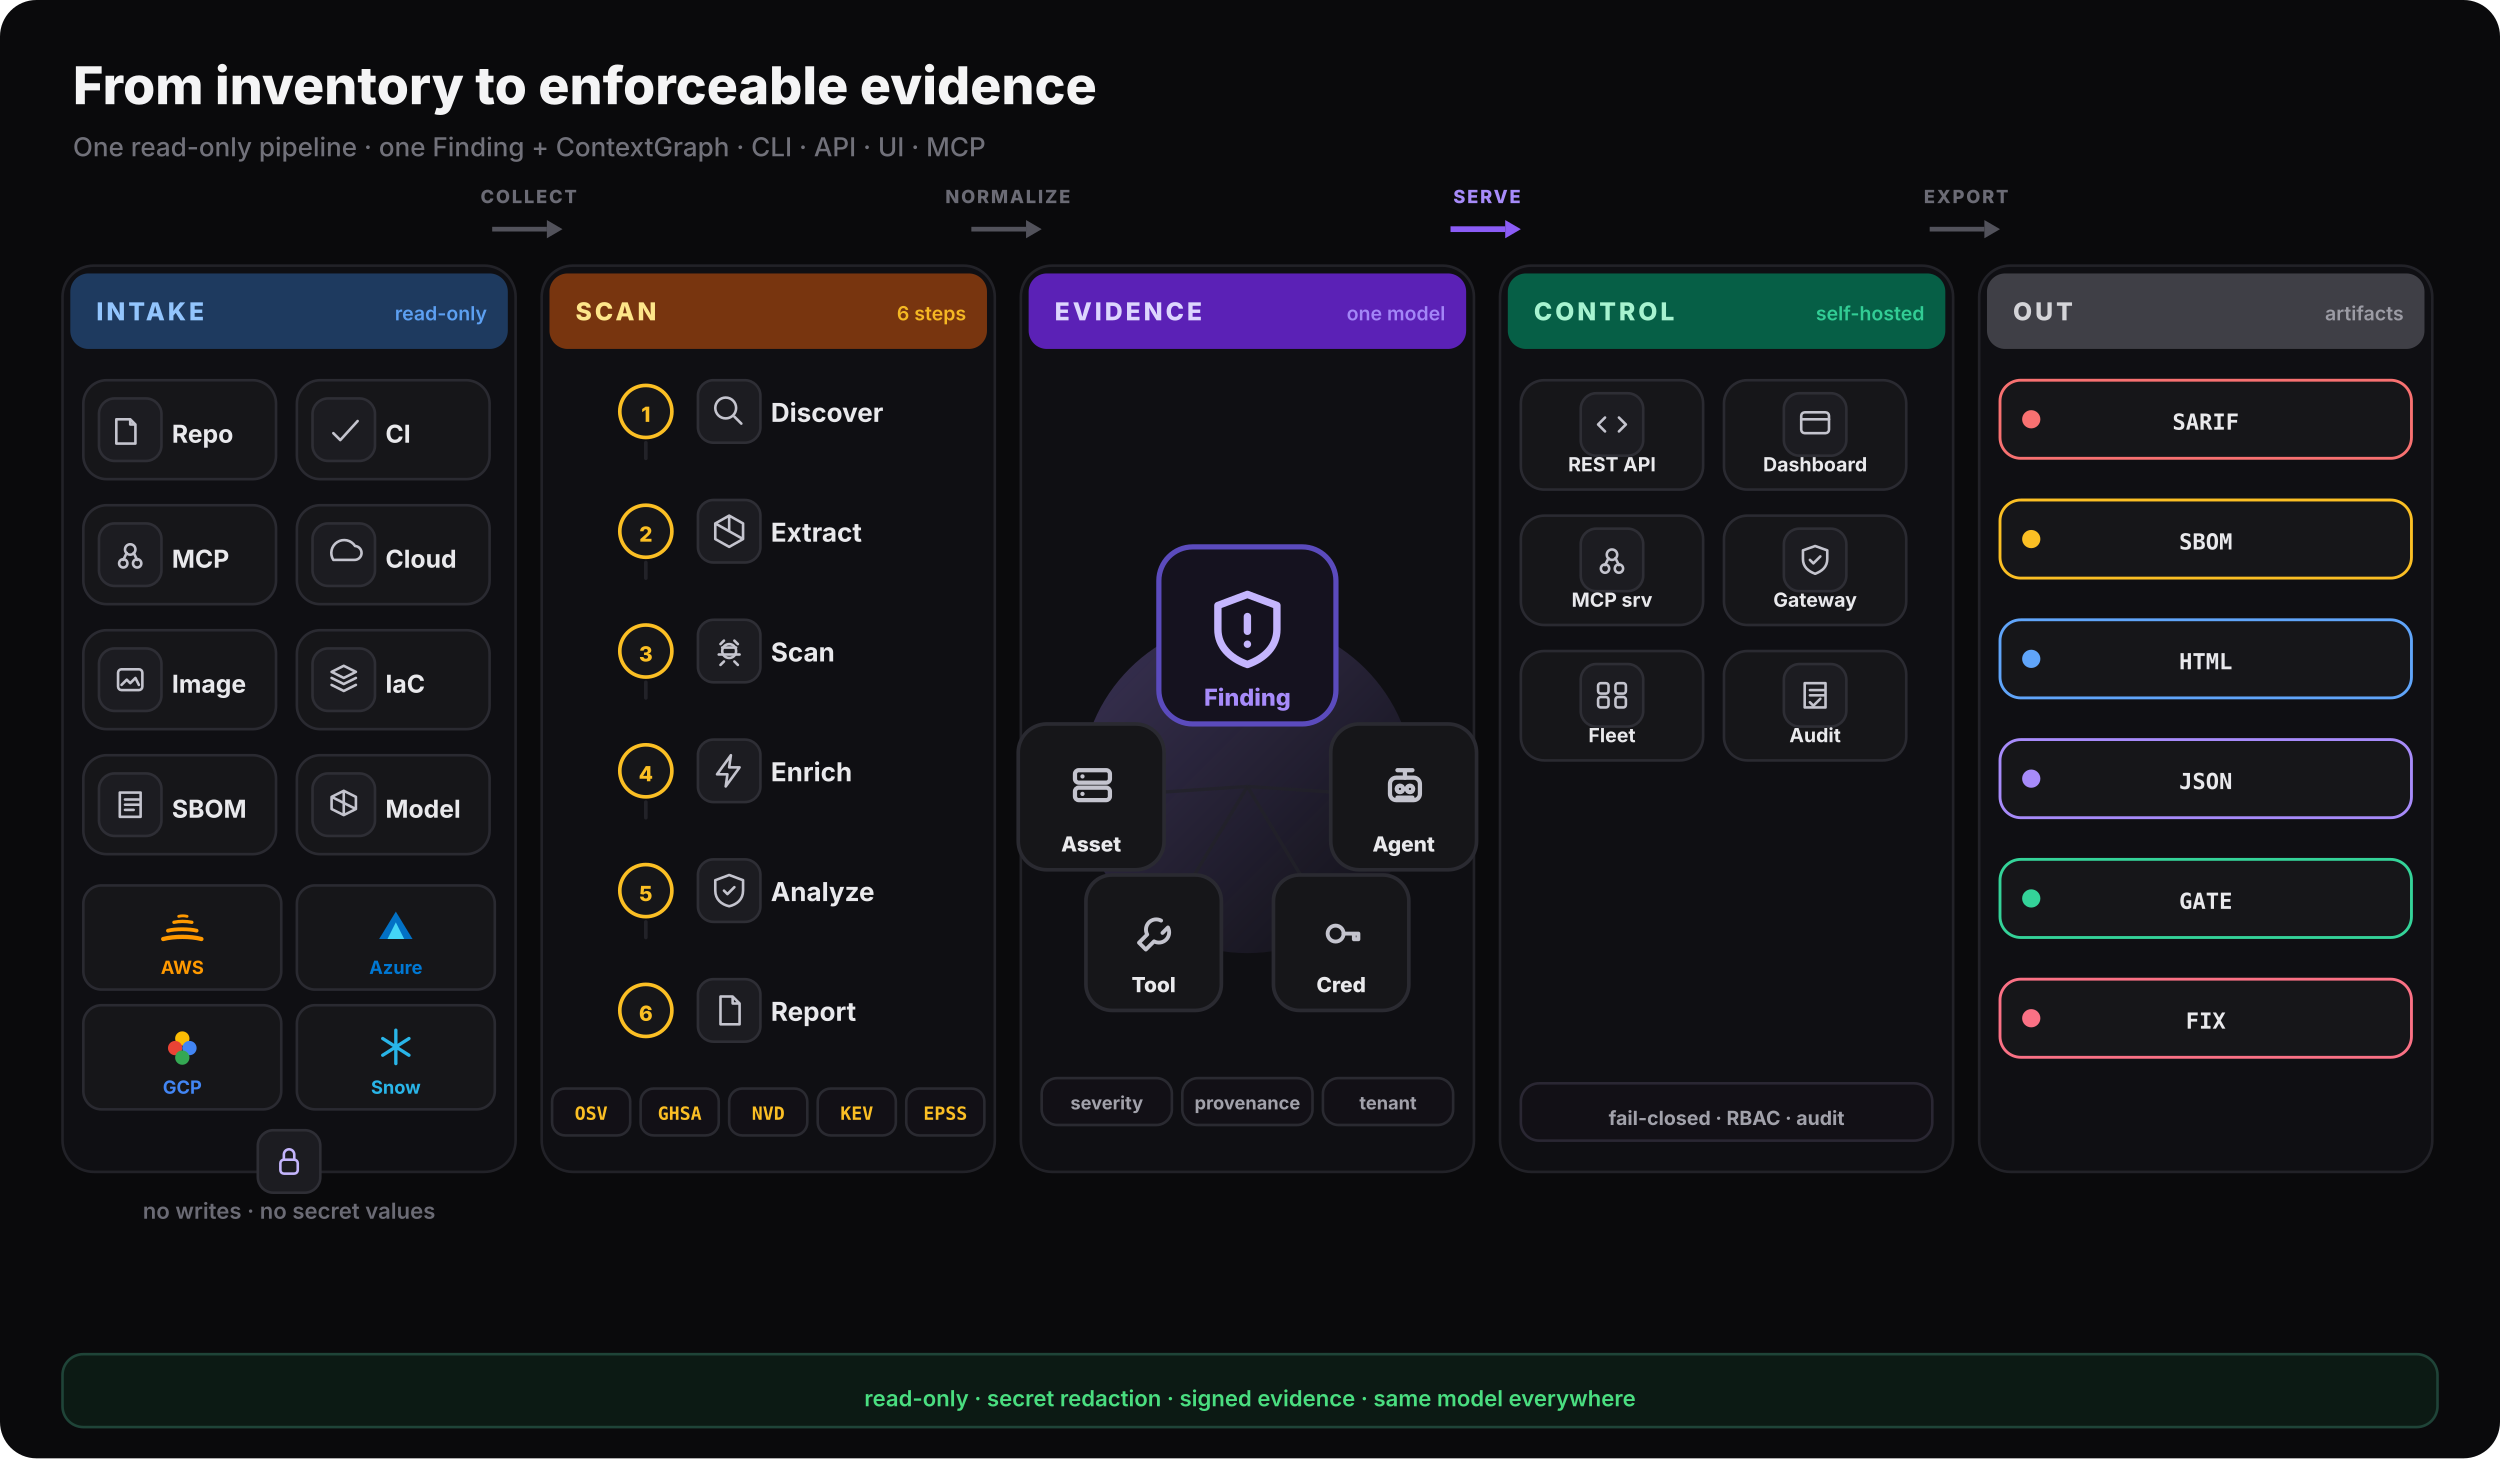
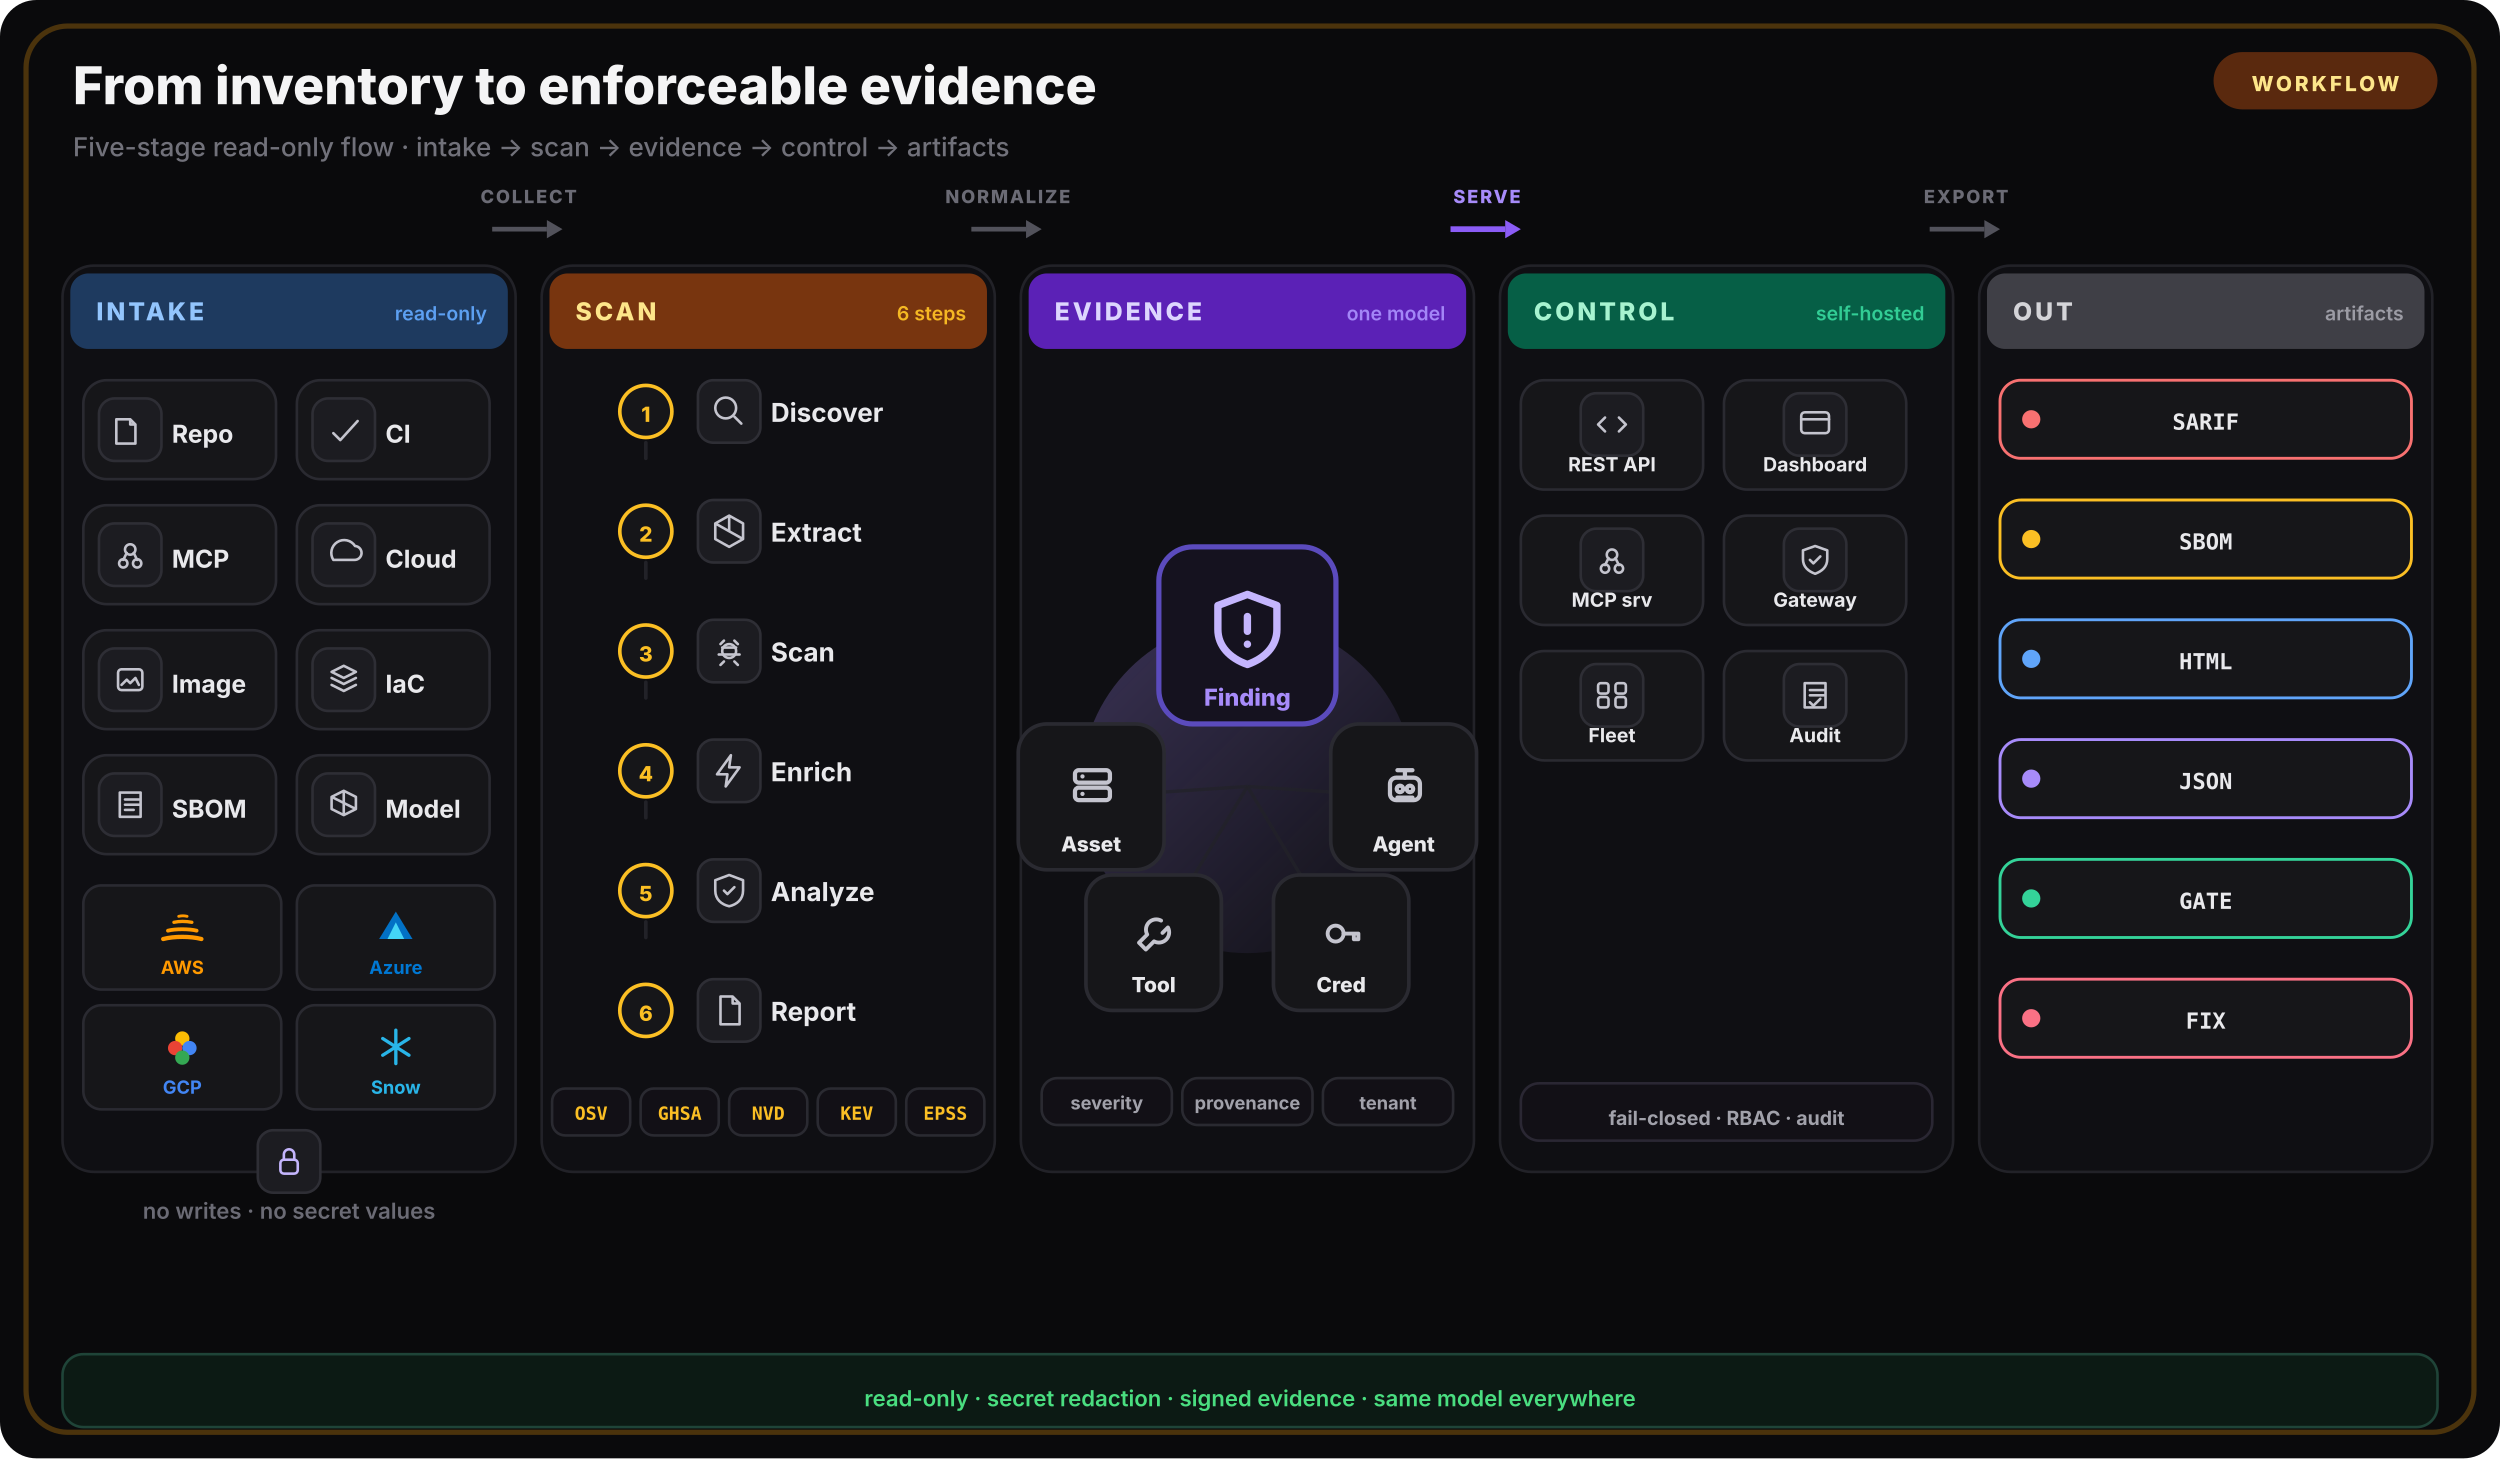
<svg xmlns="http://www.w3.org/2000/svg" width="960" height="560" viewBox="0 0 960 560" fill="none">
  <defs>
    <linearGradient id="core-glow" x1="0" y1="0" x2="1" y2="1">
      <stop offset="0%" stop-color="#a78bfa" stop-opacity="0.28" />
      <stop offset="100%" stop-color="#a78bfa" stop-opacity="0" />
    </linearGradient>
  </defs>
  <rect width="960" height="560" rx="14" fill="#0a0a0c" />
+   <rect x="10" y="10" width="940" height="540" rx="16" fill="none" stroke="#f59e0b" stroke-width="2" opacity="0.28" />
+   <rect x="850" y="20" width="86" height="22" rx="11" fill="#78350f" opacity="0.72" />
+   <text x="893" y="35" text-anchor="middle" font-family="Inter,system-ui,sans-serif" font-size="8" font-weight="800" letter-spacing="0.14em" fill="#fde68a">WORKFLOW</text>
  <text x="28" y="40" font-family="Inter,system-ui,sans-serif" font-size="20" font-weight="800" fill="#f4f4f5">From inventory to enforceable evidence</text>
-   <text x="28" y="60" font-family="Inter,system-ui,sans-serif" font-size="10" font-weight="500" fill="#71717a">One read-only pipeline · one Finding + ContextGraph · CLI · API · UI · MCP</text>
+   <text x="28" y="60" font-family="Inter,system-ui,sans-serif" font-size="10" font-weight="500" fill="#71717a">Five-stage read-only flow · intake -&gt; scan -&gt; evidence -&gt; control -&gt; artifacts</text>
  <rect x="24" y="102" width="174" height="348" rx="12" fill="#0f0f13" stroke="#222228" />
  <rect x="27" y="105" width="168" height="29" rx="7" fill="#1e3a5f" />
  <text x="37" y="123" font-family="Inter,system-ui,sans-serif" font-size="9.5" font-weight="800" letter-spacing="0.12em" fill="#93c5fd">INTAKE</text>
  <text x="187" y="123" text-anchor="end" font-family="Inter,system-ui,sans-serif" font-size="7.5" font-weight="600" fill="#60a5fa" opacity="0.95">read-only</text>
  <rect x="208" y="102" width="174" height="348" rx="12" fill="#0f0f13" stroke="#222228" />
  <rect x="211" y="105" width="168" height="29" rx="7" fill="#78350f" />
  <text x="221" y="123" font-family="Inter,system-ui,sans-serif" font-size="9.5" font-weight="800" letter-spacing="0.12em" fill="#fde68a">SCAN</text>
  <text x="371" y="123" text-anchor="end" font-family="Inter,system-ui,sans-serif" font-size="7.5" font-weight="600" fill="#fbbf24" opacity="0.95">6 steps</text>
  <rect x="392" y="102" width="174" height="348" rx="12" fill="#0f0f13" stroke="#222228" />
  <rect x="395" y="105" width="168" height="29" rx="7" fill="#5b21b6" />
  <text x="405" y="123" font-family="Inter,system-ui,sans-serif" font-size="9.5" font-weight="800" letter-spacing="0.12em" fill="#ddd6fe">EVIDENCE</text>
  <text x="555" y="123" text-anchor="end" font-family="Inter,system-ui,sans-serif" font-size="7.5" font-weight="600" fill="#a78bfa" opacity="0.95">one model</text>
  <rect x="576" y="102" width="174" height="348" rx="12" fill="#0f0f13" stroke="#222228" />
  <rect x="579" y="105" width="168" height="29" rx="7" fill="#065f46" />
  <text x="589" y="123" font-family="Inter,system-ui,sans-serif" font-size="9.5" font-weight="800" letter-spacing="0.12em" fill="#a7f3d0">CONTROL</text>
  <text x="739" y="123" text-anchor="end" font-family="Inter,system-ui,sans-serif" font-size="7.5" font-weight="600" fill="#34d399" opacity="0.95">self-hosted</text>
  <rect x="760" y="102" width="174" height="348" rx="12" fill="#0f0f13" stroke="#222228" />
  <rect x="763" y="105" width="168" height="29" rx="7" fill="#3f3f46" />
  <text x="773" y="123" font-family="Inter,system-ui,sans-serif" font-size="9.5" font-weight="800" letter-spacing="0.12em" fill="#d4d4d8">OUT</text>
  <text x="923" y="123" text-anchor="end" font-family="Inter,system-ui,sans-serif" font-size="7.5" font-weight="600" fill="#a1a1aa" opacity="0.95">artifacts</text>
  <rect x="32" y="146" width="74" height="38" rx="9" fill="#161619" stroke="#2a2a31" />
  <rect x="38" y="153" width="24" height="24" rx="6" fill="#1c1c21" stroke="#2e2e35" />
  <g transform="translate(42,157) scale(0.6666667)" fill="none" stroke="#c4c4ce" stroke-width="1.5" stroke-linecap="round" stroke-linejoin="round">
    <path d="M4 6h8l3 3v11H4z M12 6v3h3" />
  </g>
  <text x="66" y="170" font-family="Inter,system-ui,sans-serif" font-size="9.5" font-weight="700" fill="#e9e9ec">Repo</text>
  <rect x="114" y="146" width="74" height="38" rx="9" fill="#161619" stroke="#2a2a31" />
  <rect x="120" y="153" width="24" height="24" rx="6" fill="#1c1c21" stroke="#2e2e35" />
  <g transform="translate(124,157) scale(0.6666667)" fill="none" stroke="#c4c4ce" stroke-width="1.5" stroke-linecap="round" stroke-linejoin="round">
    <path d="M6 14l4 4 10-11" />
  </g>
  <text x="148" y="170" font-family="Inter,system-ui,sans-serif" font-size="9.5" font-weight="700" fill="#e9e9ec">CI</text>
  <rect x="32" y="194" width="74" height="38" rx="9" fill="#161619" stroke="#2a2a31" />
  <rect x="38" y="201" width="24" height="24" rx="6" fill="#1c1c21" stroke="#2e2e35" />
  <g transform="translate(42,205) scale(0.6666667)" fill="none" stroke="#c4c4ce" stroke-width="1.5" stroke-linecap="round" stroke-linejoin="round">
    <circle cx="12" cy="9" r="3" />
    <circle cx="8" cy="17" r="2.4" />
    <circle cx="16" cy="17" r="2.4" />
    <path d="M10 11l-2 4 M14 11l2 4" />
  </g>
  <text x="66" y="218" font-family="Inter,system-ui,sans-serif" font-size="9.5" font-weight="700" fill="#e9e9ec">MCP</text>
  <rect x="114" y="194" width="74" height="38" rx="9" fill="#161619" stroke="#2a2a31" />
  <rect x="120" y="201" width="24" height="24" rx="6" fill="#1c1c21" stroke="#2e2e35" />
  <g transform="translate(124,205) scale(0.6666667)" fill="none" stroke="#c4c4ce" stroke-width="1.5" stroke-linecap="round" stroke-linejoin="round">
    <path d="M6 15h12a4 4 0 0 0 .5-8A6 6 0 0 0 6 15z" />
  </g>
  <text x="148" y="218" font-family="Inter,system-ui,sans-serif" font-size="9.5" font-weight="700" fill="#e9e9ec">Cloud</text>
  <rect x="32" y="242" width="74" height="38" rx="9" fill="#161619" stroke="#2a2a31" />
  <rect x="38" y="249" width="24" height="24" rx="6" fill="#1c1c21" stroke="#2e2e35" />
  <g transform="translate(42,253) scale(0.6666667)" fill="none" stroke="#c4c4ce" stroke-width="1.5" stroke-linecap="round" stroke-linejoin="round">
    <rect x="5" y="6" width="14" height="12" rx="2" />
    <path d="M7 15l3-3 2 2 3-3 2 4" />
  </g>
  <text x="66" y="266" font-family="Inter,system-ui,sans-serif" font-size="9.5" font-weight="700" fill="#e9e9ec">Image</text>
  <rect x="114" y="242" width="74" height="38" rx="9" fill="#161619" stroke="#2a2a31" />
  <rect x="120" y="249" width="24" height="24" rx="6" fill="#1c1c21" stroke="#2e2e35" />
  <g transform="translate(124,253) scale(0.6666667)" fill="none" stroke="#c4c4ce" stroke-width="1.5" stroke-linecap="round" stroke-linejoin="round">
    <path d="M12 4l7 3.5-7 3.5-7-3.5z M5 11l7 3.5 7-3.5 M5 15l7 3.5 7-3.5" />
  </g>
  <text x="148" y="266" font-family="Inter,system-ui,sans-serif" font-size="9.5" font-weight="700" fill="#e9e9ec">IaC</text>
  <rect x="32" y="290" width="74" height="38" rx="9" fill="#161619" stroke="#2a2a31" />
  <rect x="38" y="297" width="24" height="24" rx="6" fill="#1c1c21" stroke="#2e2e35" />
  <g transform="translate(42,301) scale(0.6666667)" fill="none" stroke="#c4c4ce" stroke-width="1.5" stroke-linecap="round" stroke-linejoin="round">
    <path d="M6 5h12v14H6z M9 9h8 M9 12h8 M9 15h5" />
  </g>
  <text x="66" y="314" font-family="Inter,system-ui,sans-serif" font-size="9.5" font-weight="700" fill="#e9e9ec">SBOM</text>
  <rect x="114" y="290" width="74" height="38" rx="9" fill="#161619" stroke="#2a2a31" />
  <rect x="120" y="297" width="24" height="24" rx="6" fill="#1c1c21" stroke="#2e2e35" />
  <g transform="translate(124,301) scale(0.6666667)" fill="none" stroke="#c4c4ce" stroke-width="1.5" stroke-linecap="round" stroke-linejoin="round">
    <path d="M12 4l7 3.5v7L12 18l-7-3.5v-7z M12 4v14 M5 7.5l14 7" />
  </g>
  <text x="148" y="314" font-family="Inter,system-ui,sans-serif" font-size="9.5" font-weight="700" fill="#e9e9ec">Model</text>
  <rect x="32" y="340" width="76" height="40" rx="7" fill="#161619" stroke="#2a2a31" />
  <g transform="translate(59.0,345) scale(0.9166667)">
    <path d="M4 17c4.5-1.2 11.5-1.2 16 0" stroke="#ff9900" fill="none" stroke-width="1.8" stroke-linecap="round" />
    <path d="M6 13.5c3-.8 9-.8 12 0" stroke="#ff9900" fill="none" stroke-width="1.6" stroke-linecap="round" />
    <path d="M8.5 10c2.2-.5 5-.5 7.5 0" stroke="#ff9900" fill="none" stroke-width="1.4" stroke-linecap="round" />
    <path d="M10.5 7.5c1.2-.3 2.3-.3 3.5 0" stroke="#ff9900" fill="none" stroke-width="1.2" stroke-linecap="round" />
  </g>
  <text x="70.0" y="374" text-anchor="middle" font-family="Inter,system-ui,sans-serif" font-size="7" font-weight="700" fill="#ff9900">AWS</text>
  <rect x="114" y="340" width="76" height="40" rx="7" fill="#161619" stroke="#2a2a31" />
  <g transform="translate(141.0,345) scale(0.9166667)">
    <path d="M5 17 L12 5.5 L19 17 Z" fill="#0078d4" opacity="0.92" />
    <path d="M8.5 17 L12 10 L15.5 17 Z" fill="#50e6ff" opacity="0.85" />
  </g>
  <text x="152.0" y="374" text-anchor="middle" font-family="Inter,system-ui,sans-serif" font-size="7" font-weight="700" fill="#0078d4">Azure</text>
  <rect x="32" y="386" width="76" height="40" rx="7" fill="#161619" stroke="#2a2a31" />
  <g transform="translate(59.0,391) scale(0.9166667)">
    <circle cx="12" cy="8.5" r="3" fill="#fbbc04" />
    <circle cx="9" cy="12.5" r="3" fill="#ea4335" />
    <circle cx="15" cy="12.5" r="3" fill="#4285f4" />
    <circle cx="12" cy="16.5" r="3" fill="#34a853" />
  </g>
  <text x="70.0" y="420" text-anchor="middle" font-family="Inter,system-ui,sans-serif" font-size="7" font-weight="700" fill="#4285f4">GCP</text>
  <rect x="114" y="386" width="76" height="40" rx="7" fill="#161619" stroke="#2a2a31" />
  <g transform="translate(141.0,391) scale(0.9166667)">
    <path d="M12 5v14M6.5 8.5l11 7M17.5 8.5l-11 7M6.5 15.5l11-7M17.5 15.5l-11-7" stroke="#29b5e8" stroke-width="1.4" stroke-linecap="round" />
  </g>
  <text x="152.0" y="420" text-anchor="middle" font-family="Inter,system-ui,sans-serif" font-size="7" font-weight="700" fill="#29b5e8">Snow</text>
  <rect x="99" y="434" width="24" height="24" rx="6" fill="#1c1c21" stroke="#2e2e35" />
  <g transform="translate(103,438) scale(0.6666667)" fill="none" stroke="#c4b5fd" stroke-width="1.5" stroke-linecap="round" stroke-linejoin="round">
    <rect x="7" y="11" width="10" height="8" rx="2" />
    <path d="M9 11V8a3 3 0 0 1 6 0v3" />
  </g>
  <text x="111" y="468" text-anchor="middle" font-family="Inter,system-ui,sans-serif" font-size="8.5" font-weight="600" fill="#6b6b75">no writes · no secret values</text>
  <circle cx="248" cy="158" r="10" fill="#161619" stroke="#fbbf24" stroke-width="1.4" />
  <text x="248" y="162" text-anchor="middle" font-family="Inter,system-ui,sans-serif" font-size="8" font-weight="800" fill="#fbbf24">1</text>
  <rect x="268" y="146" width="24" height="24" rx="6" fill="#1c1c21" stroke="#2e2e35" />
  <g transform="translate(272,150) scale(0.6666667)" fill="none" stroke="#c4c4ce" stroke-width="1.5" stroke-linecap="round" stroke-linejoin="round">
    <circle cx="10" cy="10" r="6" />
    <path d="M15 15l4 4" />
  </g>
  <text x="296" y="162" font-family="Inter,system-ui,sans-serif" font-size="10" font-weight="700" fill="#e9e9ec">Discover</text>
  <path d="M248 170 V176" stroke="#222228" stroke-width="1.4" stroke-linecap="round" />
  <circle cx="248" cy="204" r="10" fill="#161619" stroke="#fbbf24" stroke-width="1.4" />
  <text x="248" y="208" text-anchor="middle" font-family="Inter,system-ui,sans-serif" font-size="8" font-weight="800" fill="#fbbf24">2</text>
  <rect x="268" y="192" width="24" height="24" rx="6" fill="#1c1c21" stroke="#2e2e35" />
  <g transform="translate(272,196) scale(0.6666667)" fill="none" stroke="#c4c4ce" stroke-width="1.5" stroke-linecap="round" stroke-linejoin="round">
    <path d="M12 3l8 4.5v9L12 21l-8-4.5v-9z M12 3v9 M4 7.5l16 9" />
  </g>
  <text x="296" y="208" font-family="Inter,system-ui,sans-serif" font-size="10" font-weight="700" fill="#e9e9ec">Extract</text>
  <path d="M248 216 V222" stroke="#222228" stroke-width="1.4" stroke-linecap="round" />
  <circle cx="248" cy="250" r="10" fill="#161619" stroke="#fbbf24" stroke-width="1.4" />
  <text x="248" y="254" text-anchor="middle" font-family="Inter,system-ui,sans-serif" font-size="8" font-weight="800" fill="#fbbf24">3</text>
  <rect x="268" y="238" width="24" height="24" rx="6" fill="#1c1c21" stroke="#2e2e35" />
  <g transform="translate(272,242) scale(0.6666667)" fill="none" stroke="#c4c4ce" stroke-width="1.5" stroke-linecap="round" stroke-linejoin="round">
    <path d="M8 10h8M6 14h12M9 6l-2 2M15 6l2 2M9 18l-2 2M15 18l2 2" />
    <circle cx="12" cy="12" r="4" />
  </g>
  <text x="296" y="254" font-family="Inter,system-ui,sans-serif" font-size="10" font-weight="700" fill="#e9e9ec">Scan</text>
  <path d="M248 262 V268" stroke="#222228" stroke-width="1.4" stroke-linecap="round" />
  <circle cx="248" cy="296" r="10" fill="#161619" stroke="#fbbf24" stroke-width="1.4" />
  <text x="248" y="300" text-anchor="middle" font-family="Inter,system-ui,sans-serif" font-size="8" font-weight="800" fill="#fbbf24">4</text>
  <rect x="268" y="284" width="24" height="24" rx="6" fill="#1c1c21" stroke="#2e2e35" />
  <g transform="translate(272,288) scale(0.6666667)" fill="none" stroke="#c4c4ce" stroke-width="1.5" stroke-linecap="round" stroke-linejoin="round">
    <path d="M13 3L5 14h6l-1 7 8-11h-6z" />
  </g>
  <text x="296" y="300" font-family="Inter,system-ui,sans-serif" font-size="10" font-weight="700" fill="#e9e9ec">Enrich</text>
  <path d="M248 308 V314" stroke="#222228" stroke-width="1.4" stroke-linecap="round" />
  <circle cx="248" cy="342" r="10" fill="#161619" stroke="#fbbf24" stroke-width="1.4" />
  <text x="248" y="346" text-anchor="middle" font-family="Inter,system-ui,sans-serif" font-size="8" font-weight="800" fill="#fbbf24">5</text>
  <rect x="268" y="330" width="24" height="24" rx="6" fill="#1c1c21" stroke="#2e2e35" />
  <g transform="translate(272,334) scale(0.6666667)" fill="none" stroke="#c4c4ce" stroke-width="1.5" stroke-linecap="round" stroke-linejoin="round">
    <path d="M12 3l8 3v6c0 5-3.5 8-8 9-4.5-1-8-4-8-9V6z" />
    <path d="M9 12l2 2 4-4" />
  </g>
  <text x="296" y="346" font-family="Inter,system-ui,sans-serif" font-size="10" font-weight="700" fill="#e9e9ec">Analyze</text>
  <path d="M248 354 V360" stroke="#222228" stroke-width="1.4" stroke-linecap="round" />
  <circle cx="248" cy="388" r="10" fill="#161619" stroke="#fbbf24" stroke-width="1.4" />
  <text x="248" y="392" text-anchor="middle" font-family="Inter,system-ui,sans-serif" font-size="8" font-weight="800" fill="#fbbf24">6</text>
  <rect x="268" y="376" width="24" height="24" rx="6" fill="#1c1c21" stroke="#2e2e35" />
  <g transform="translate(272,380) scale(0.6666667)" fill="none" stroke="#c4c4ce" stroke-width="1.5" stroke-linecap="round" stroke-linejoin="round">
    <path d="M7 4h7l4 4v12H7z M14 4v4h4" />
  </g>
  <text x="296" y="392" font-family="Inter,system-ui,sans-serif" font-size="10" font-weight="700" fill="#e9e9ec">Report</text>
  <rect x="212" y="418" width="30" height="18" rx="5" fill="#121016" stroke="#2a2a31" />
  <text x="227.0" y="430" text-anchor="middle" font-family="ui-monospace,monospace" font-size="7" font-weight="700" fill="#fbbf24">OSV</text>
  <rect x="246" y="418" width="30" height="18" rx="5" fill="#121016" stroke="#2a2a31" />
  <text x="261.0" y="430" text-anchor="middle" font-family="ui-monospace,monospace" font-size="7" font-weight="700" fill="#fbbf24">GHSA</text>
  <rect x="280" y="418" width="30" height="18" rx="5" fill="#121016" stroke="#2a2a31" />
  <text x="295.0" y="430" text-anchor="middle" font-family="ui-monospace,monospace" font-size="7" font-weight="700" fill="#fbbf24">NVD</text>
  <rect x="314" y="418" width="30" height="18" rx="5" fill="#121016" stroke="#2a2a31" />
  <text x="329.0" y="430" text-anchor="middle" font-family="ui-monospace,monospace" font-size="7" font-weight="700" fill="#fbbf24">KEV</text>
  <rect x="348" y="418" width="30" height="18" rx="5" fill="#121016" stroke="#2a2a31" />
  <text x="363.0" y="430" text-anchor="middle" font-family="ui-monospace,monospace" font-size="7" font-weight="700" fill="#fbbf24">EPSS</text>
  <circle cx="479" cy="302" r="64" fill="url(#core-glow)" />
  <line x1="479" y1="302" x2="419" y2="306" stroke="#222228" stroke-width="1.3" opacity="0.75" />
  <line x1="479" y1="302" x2="539" y2="306" stroke="#222228" stroke-width="1.3" opacity="0.75" />
  <line x1="479" y1="302" x2="443" y2="362" stroke="#222228" stroke-width="1.3" opacity="0.75" />
  <line x1="479" y1="302" x2="515" y2="362" stroke="#222228" stroke-width="1.3" opacity="0.75" />
  <rect x="445" y="210" width="68" height="68" rx="13" fill="#15121f" stroke="#5b4bbd" stroke-width="2" />
  <g transform="translate(462,224) scale(1.416667)" fill="none" stroke="#c4b5fd" stroke-width="2.0" stroke-linecap="round" stroke-linejoin="round">
    <path d="M12 3l8 3v6.5c0 4.5-3.2 7.8-8 9.5-4.8-1.7-8-5-8-9.5V6z" />
    <path d="M12 9v4" />
    <path d="M12 16.5h.01" />
  </g>
  <text x="479" y="271" text-anchor="middle" font-family="Inter,system-ui,sans-serif" font-size="9" font-weight="800" fill="#a78bfa">Finding</text>
  <rect x="391" y="278" width="56" height="56" rx="11" fill="#161619" stroke="#2a2a31" stroke-width="1.4" />
  <g transform="translate(408,290) scale(0.9583333)" fill="none" stroke="#c4c4ce" stroke-width="1.7" stroke-linecap="round" stroke-linejoin="round">
    <rect x="5" y="6" width="14" height="5" rx="1.5" />
    <rect x="5" y="13" width="14" height="5" rx="1.5" />
    <path d="M8 8.5h.01 M8 15.5h.01" />
  </g>
  <text x="419" y="327" text-anchor="middle" font-family="Inter,system-ui,sans-serif" font-size="8" font-weight="800" fill="#e9e9ec">Asset</text>
  <rect x="511" y="278" width="56" height="56" rx="11" fill="#161619" stroke="#2a2a31" stroke-width="1.4" />
  <g transform="translate(528,290) scale(0.9583333)" fill="none" stroke="#c4c4ce" stroke-width="1.7" stroke-linecap="round" stroke-linejoin="round">
    <rect x="6" y="9" width="12" height="9" rx="2.5" />
    <circle cx="10" cy="13.5" r="1.3" />
    <circle cx="14" cy="13.5" r="1.3" />
    <path d="M9 17h6M12 6v3M9 6h6" />
  </g>
  <text x="539" y="327" text-anchor="middle" font-family="Inter,system-ui,sans-serif" font-size="8" font-weight="800" fill="#e9e9ec">Agent</text>
  <rect x="417" y="336" width="52" height="52" rx="10" fill="#161619" stroke="#2a2a31" stroke-width="1.4" />
  <g transform="translate(433,348) scale(0.875)" fill="none" stroke="#c4c4ce" stroke-width="1.7" stroke-linecap="round" stroke-linejoin="round">
    <path d="M14.7 6.3a4.5 4.5 0 0 0-6.1 6.1L5 16l3 3 3.6-3.6a4.5 4.5 0 0 0 6.1-6.1l-2.4 2.4" />
  </g>
  <text x="443" y="381" text-anchor="middle" font-family="Inter,system-ui,sans-serif" font-size="8" font-weight="800" fill="#e9e9ec">Tool</text>
  <rect x="489" y="336" width="52" height="52" rx="10" fill="#161619" stroke="#2a2a31" stroke-width="1.4" />
  <g transform="translate(505,348) scale(0.875)" fill="none" stroke="#c4c4ce" stroke-width="1.7" stroke-linecap="round" stroke-linejoin="round">
    <circle cx="9" cy="12" r="3.5" />
    <path d="M12.5 12H19v2.5h-2V12" />
  </g>
  <text x="515" y="381" text-anchor="middle" font-family="Inter,system-ui,sans-serif" font-size="8" font-weight="800" fill="#e9e9ec">Cred</text>
  <rect x="400" y="414" width="50" height="18" rx="6" fill="#121016" stroke="#2a2a31" />
  <text x="425.0" y="426" text-anchor="middle" font-family="Inter,system-ui,sans-serif" font-size="7" font-weight="700" fill="#a1a1aa">severity</text>
  <rect x="454" y="414" width="50" height="18" rx="6" fill="#121016" stroke="#2a2a31" />
  <text x="479.0" y="426" text-anchor="middle" font-family="Inter,system-ui,sans-serif" font-size="7" font-weight="700" fill="#a1a1aa">provenance</text>
  <rect x="508" y="414" width="50" height="18" rx="6" fill="#121016" stroke="#2a2a31" />
  <text x="533.0" y="426" text-anchor="middle" font-family="Inter,system-ui,sans-serif" font-size="7" font-weight="700" fill="#a1a1aa">tenant</text>
  <rect x="584" y="146" width="70" height="42" rx="9" fill="#161619" stroke="#2a2a31" />
  <rect x="607" y="151" width="24" height="24" rx="6" fill="#1c1c21" stroke="#2e2e35" />
  <g transform="translate(611,155) scale(0.6666667)" fill="none" stroke="#c4c4ce" stroke-width="1.5" stroke-linecap="round" stroke-linejoin="round">
    <path d="M8 8l-4 4 4 4M16 8l4 4-4 4" />
  </g>
  <text x="619" y="181" text-anchor="middle" font-family="Inter,system-ui,sans-serif" font-size="7.5" font-weight="700" fill="#e9e9ec">REST API</text>
  <rect x="662" y="146" width="70" height="42" rx="9" fill="#161619" stroke="#2a2a31" />
  <rect x="685" y="151" width="24" height="24" rx="6" fill="#1c1c21" stroke="#2e2e35" />
  <g transform="translate(689,155) scale(0.6666667)" fill="none" stroke="#c4c4ce" stroke-width="1.5" stroke-linecap="round" stroke-linejoin="round">
    <rect x="4" y="5" width="16" height="12" rx="2" />
    <path d="M4 9h16" />
  </g>
  <text x="697" y="181" text-anchor="middle" font-family="Inter,system-ui,sans-serif" font-size="7.5" font-weight="700" fill="#e9e9ec">Dashboard</text>
  <rect x="584" y="198" width="70" height="42" rx="9" fill="#161619" stroke="#2a2a31" />
  <rect x="607" y="203" width="24" height="24" rx="6" fill="#1c1c21" stroke="#2e2e35" />
  <g transform="translate(611,207) scale(0.6666667)" fill="none" stroke="#c4c4ce" stroke-width="1.5" stroke-linecap="round" stroke-linejoin="round">
    <circle cx="12" cy="9" r="3" />
    <circle cx="8" cy="17" r="2.4" />
    <circle cx="16" cy="17" r="2.4" />
    <path d="M10 11l-2 4 M14 11l2 4" />
  </g>
  <text x="619" y="233" text-anchor="middle" font-family="Inter,system-ui,sans-serif" font-size="7.5" font-weight="700" fill="#e9e9ec">MCP srv</text>
  <rect x="662" y="198" width="70" height="42" rx="9" fill="#161619" stroke="#2a2a31" />
  <rect x="685" y="203" width="24" height="24" rx="6" fill="#1c1c21" stroke="#2e2e35" />
  <g transform="translate(689,207) scale(0.6666667)" fill="none" stroke="#c4c4ce" stroke-width="1.5" stroke-linecap="round" stroke-linejoin="round">
    <path d="M12 4l7 2.5v5c0 4.5-3 7-7 8.5-4-1.5-7-4-7-8.5v-5z" />
    <path d="M9 12l2 2 4-4" />
  </g>
  <text x="697" y="233" text-anchor="middle" font-family="Inter,system-ui,sans-serif" font-size="7.5" font-weight="700" fill="#e9e9ec">Gateway</text>
  <rect x="584" y="250" width="70" height="42" rx="9" fill="#161619" stroke="#2a2a31" />
  <rect x="607" y="255" width="24" height="24" rx="6" fill="#1c1c21" stroke="#2e2e35" />
  <g transform="translate(611,259) scale(0.6666667)" fill="none" stroke="#c4c4ce" stroke-width="1.5" stroke-linecap="round" stroke-linejoin="round">
    <rect x="4" y="5" width="6" height="6" rx="1.5" />
    <rect x="14" y="5" width="6" height="6" rx="1.5" />
    <rect x="4" y="13" width="6" height="6" rx="1.5" />
    <rect x="14" y="13" width="6" height="6" rx="1.5" />
  </g>
  <text x="619" y="285" text-anchor="middle" font-family="Inter,system-ui,sans-serif" font-size="7.5" font-weight="700" fill="#e9e9ec">Fleet</text>
  <rect x="662" y="250" width="70" height="42" rx="9" fill="#161619" stroke="#2a2a31" />
  <rect x="685" y="255" width="24" height="24" rx="6" fill="#1c1c21" stroke="#2e2e35" />
  <g transform="translate(689,259) scale(0.6666667)" fill="none" stroke="#c4c4ce" stroke-width="1.5" stroke-linecap="round" stroke-linejoin="round">
    <path d="M6 5h12v14H6z M9 9h8 M9 12h8" />
    <path d="M9 16l2 2 4-4" />
  </g>
  <text x="697" y="285" text-anchor="middle" font-family="Inter,system-ui,sans-serif" font-size="7.5" font-weight="700" fill="#e9e9ec">Audit</text>
  <rect x="584" y="416" width="158" height="22" rx="7" fill="#121016" stroke="#2a2733" />
  <text x="663" y="432" text-anchor="middle" font-family="Inter,system-ui,sans-serif" font-size="7.5" font-weight="700" fill="#a1a1aa">fail-closed · RBAC · audit</text>
  <rect x="768" y="146" width="158" height="30" rx="8" fill="#161619" stroke="#f87171" stroke-width="1.1" />
  <circle cx="780" cy="161" r="3.5" fill="#f87171" />
  <text x="847" y="165" text-anchor="middle" font-family="ui-monospace,monospace" font-size="8.5" font-weight="800" fill="#e9e9ec">SARIF</text>
  <rect x="768" y="192" width="158" height="30" rx="8" fill="#161619" stroke="#fbbf24" stroke-width="1.1" />
  <circle cx="780" cy="207" r="3.5" fill="#fbbf24" />
  <text x="847" y="211" text-anchor="middle" font-family="ui-monospace,monospace" font-size="8.5" font-weight="800" fill="#e9e9ec">SBOM</text>
  <rect x="768" y="238" width="158" height="30" rx="8" fill="#161619" stroke="#60a5fa" stroke-width="1.1" />
  <circle cx="780" cy="253" r="3.5" fill="#60a5fa" />
  <text x="847" y="257" text-anchor="middle" font-family="ui-monospace,monospace" font-size="8.5" font-weight="800" fill="#e9e9ec">HTML</text>
  <rect x="768" y="284" width="158" height="30" rx="8" fill="#161619" stroke="#a78bfa" stroke-width="1.1" />
  <circle cx="780" cy="299" r="3.5" fill="#a78bfa" />
  <text x="847" y="303" text-anchor="middle" font-family="ui-monospace,monospace" font-size="8.5" font-weight="800" fill="#e9e9ec">JSON</text>
  <rect x="768" y="330" width="158" height="30" rx="8" fill="#161619" stroke="#34d399" stroke-width="1.1" />
  <circle cx="780" cy="345" r="3.5" fill="#34d399" />
  <text x="847" y="349" text-anchor="middle" font-family="ui-monospace,monospace" font-size="8.5" font-weight="800" fill="#e9e9ec">GATE</text>
  <rect x="768" y="376" width="158" height="30" rx="8" fill="#161619" stroke="#fb7185" stroke-width="1.1" />
  <circle cx="780" cy="391" r="3.5" fill="#fb7185" />
  <text x="847" y="395" text-anchor="middle" font-family="ui-monospace,monospace" font-size="8.5" font-weight="800" fill="#e9e9ec">FIX</text>
  <line x1="189" y1="88" x2="210" y2="88" stroke="#52525b" stroke-width="1.8" />
  <polygon points="216,88 210,84.5 210,91.5" fill="#52525b" />
  <text x="203" y="78" text-anchor="middle" font-family="Inter,system-ui,sans-serif" font-size="7" font-weight="800" letter-spacing="0.1em" fill="#6b6b75">COLLECT</text>
  <line x1="373" y1="88" x2="394" y2="88" stroke="#52525b" stroke-width="1.8" />
  <polygon points="400,88 394,84.5 394,91.5" fill="#52525b" />
  <text x="387" y="78" text-anchor="middle" font-family="Inter,system-ui,sans-serif" font-size="7" font-weight="800" letter-spacing="0.1em" fill="#6b6b75">NORMALIZE</text>
  <line x1="557" y1="88" x2="578" y2="88" stroke="#8b5cf6" stroke-width="2.2" />
  <polygon points="584,88 578,84.5 578,91.5" fill="#8b5cf6" />
  <text x="571" y="78" text-anchor="middle" font-family="Inter,system-ui,sans-serif" font-size="7" font-weight="800" letter-spacing="0.1em" fill="#a78bfa">SERVE</text>
  <line x1="741" y1="88" x2="762" y2="88" stroke="#52525b" stroke-width="1.8" />
  <polygon points="768,88 762,84.5 762,91.5" fill="#52525b" />
  <text x="755" y="78" text-anchor="middle" font-family="Inter,system-ui,sans-serif" font-size="7" font-weight="800" letter-spacing="0.1em" fill="#6b6b75">EXPORT</text>
  <rect x="24" y="520" width="912" height="28" rx="8" fill="#0c1a14" stroke="#1f4438" />
  <text x="480" y="540" text-anchor="middle" font-family="Inter,system-ui,sans-serif" font-size="8.5" font-weight="600" fill="#4ade80">read-only · secret redaction · signed evidence · same model everywhere</text>
</svg>
